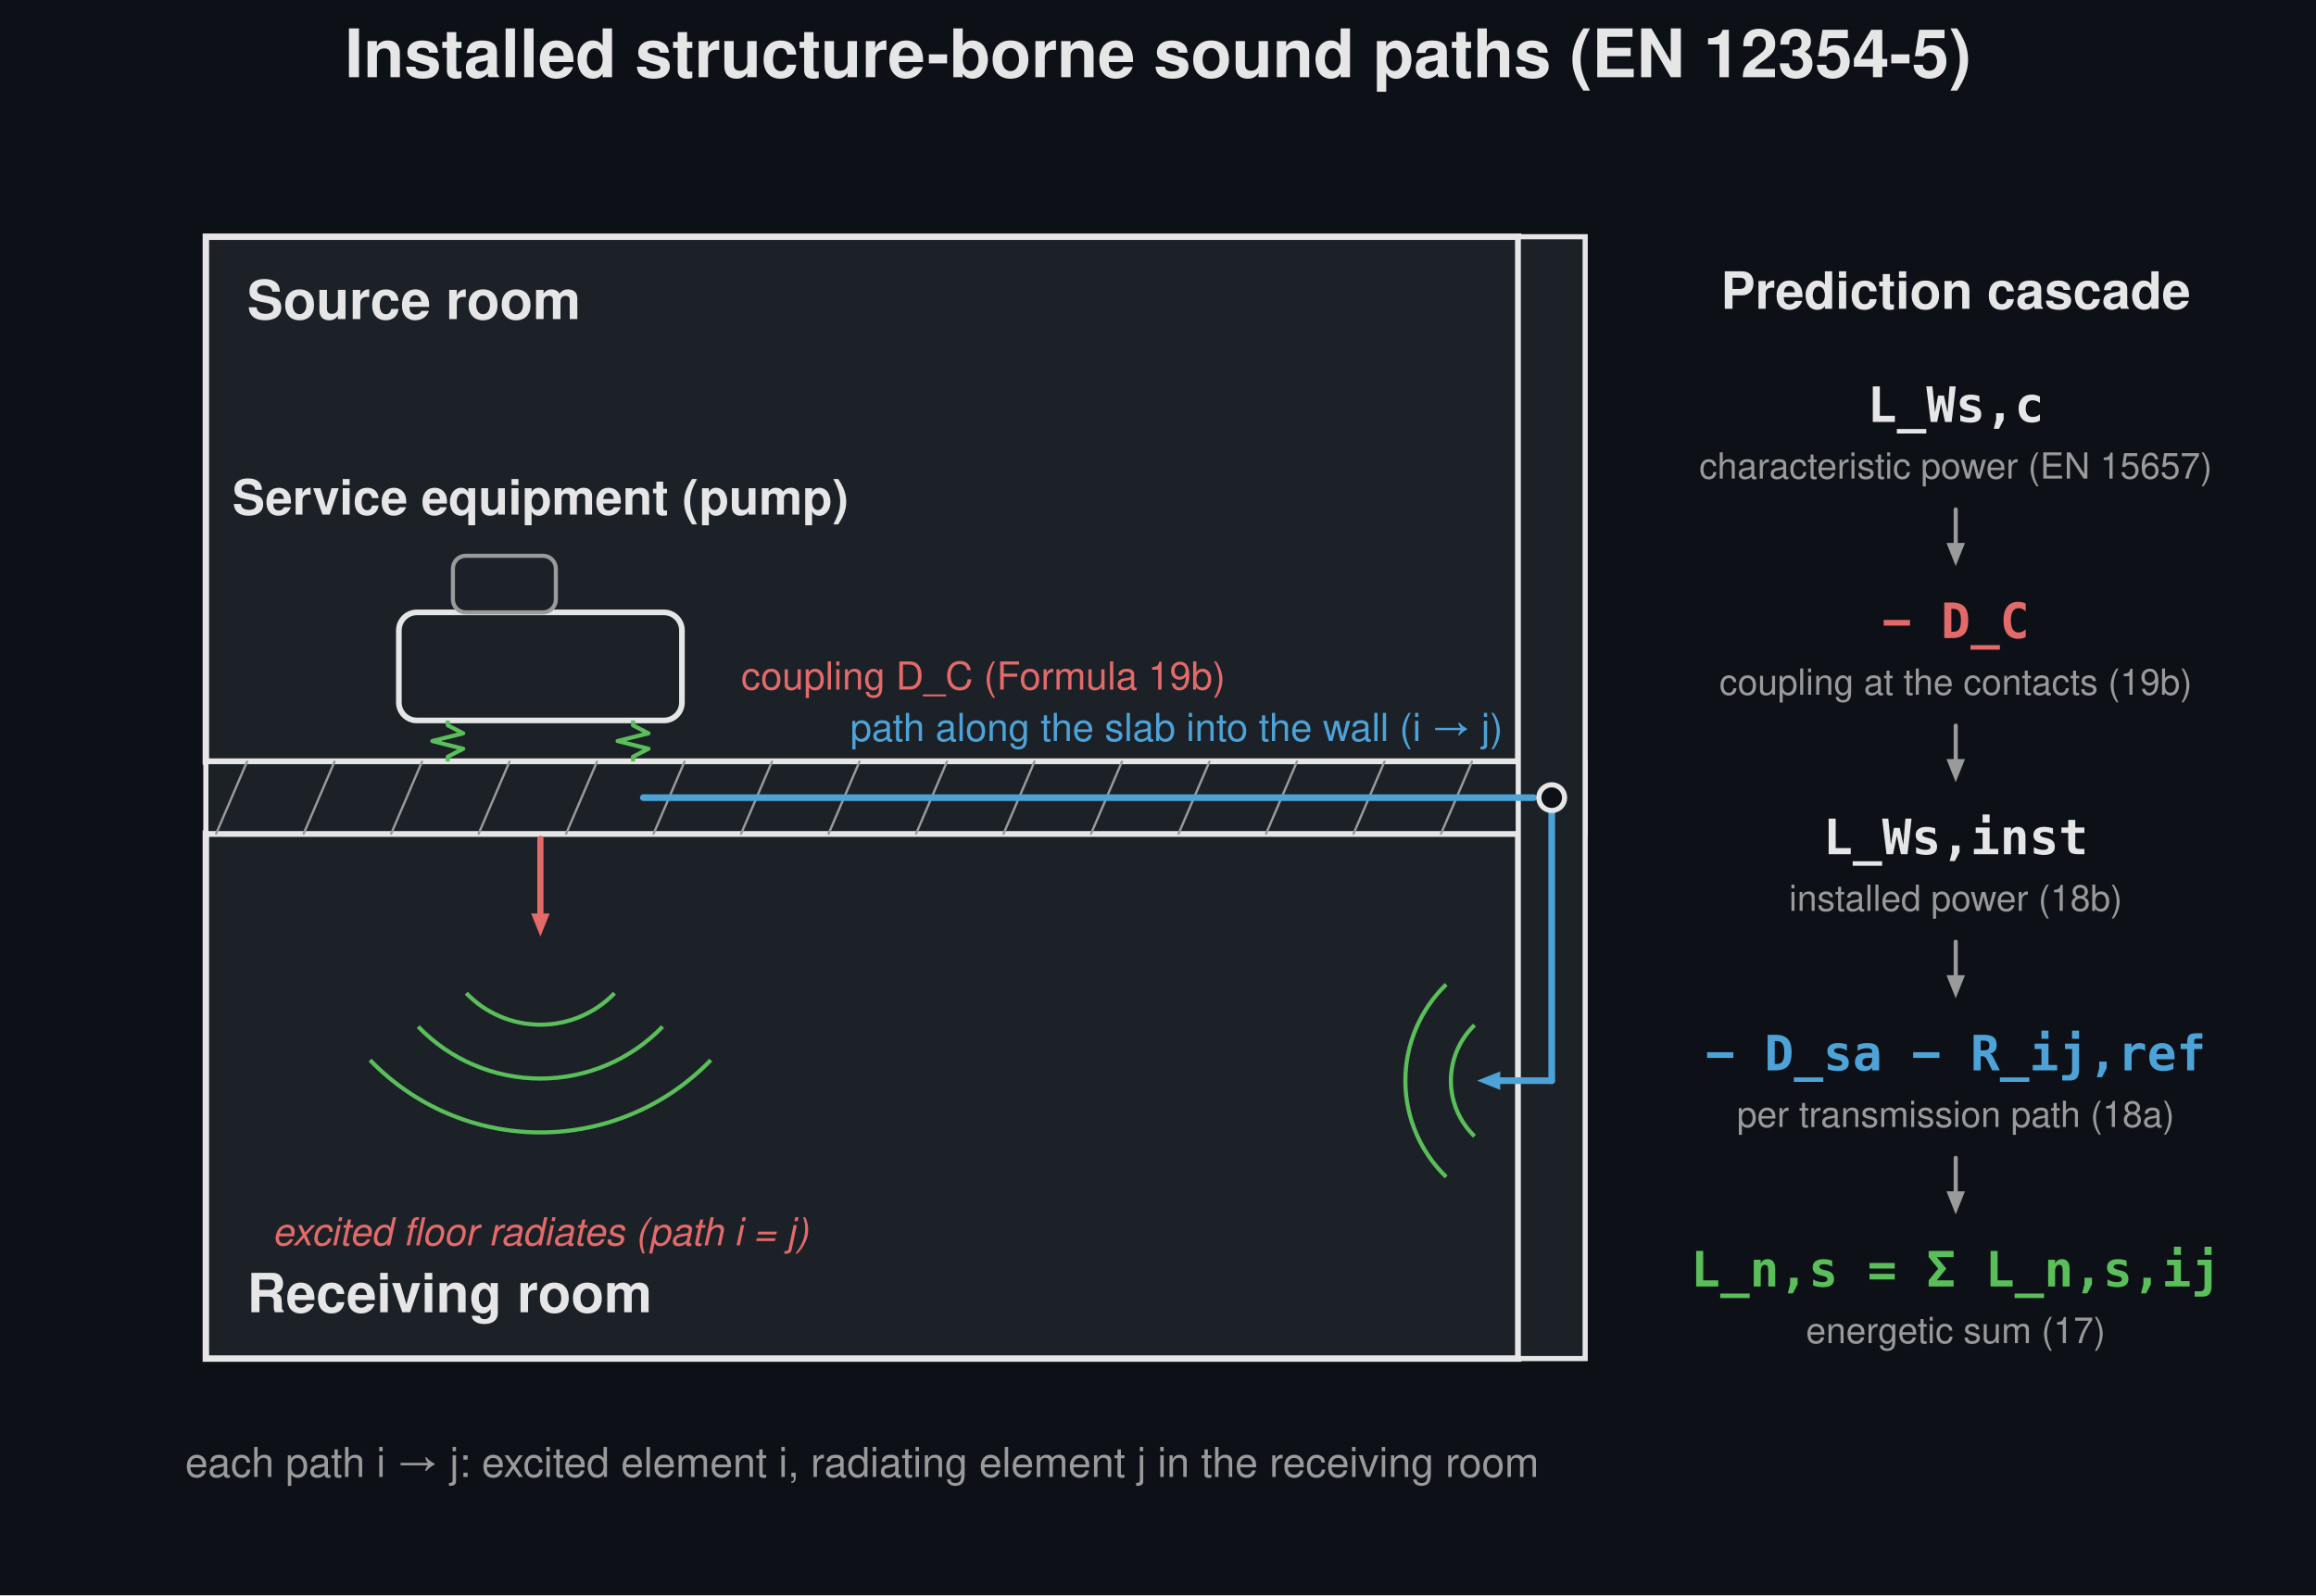
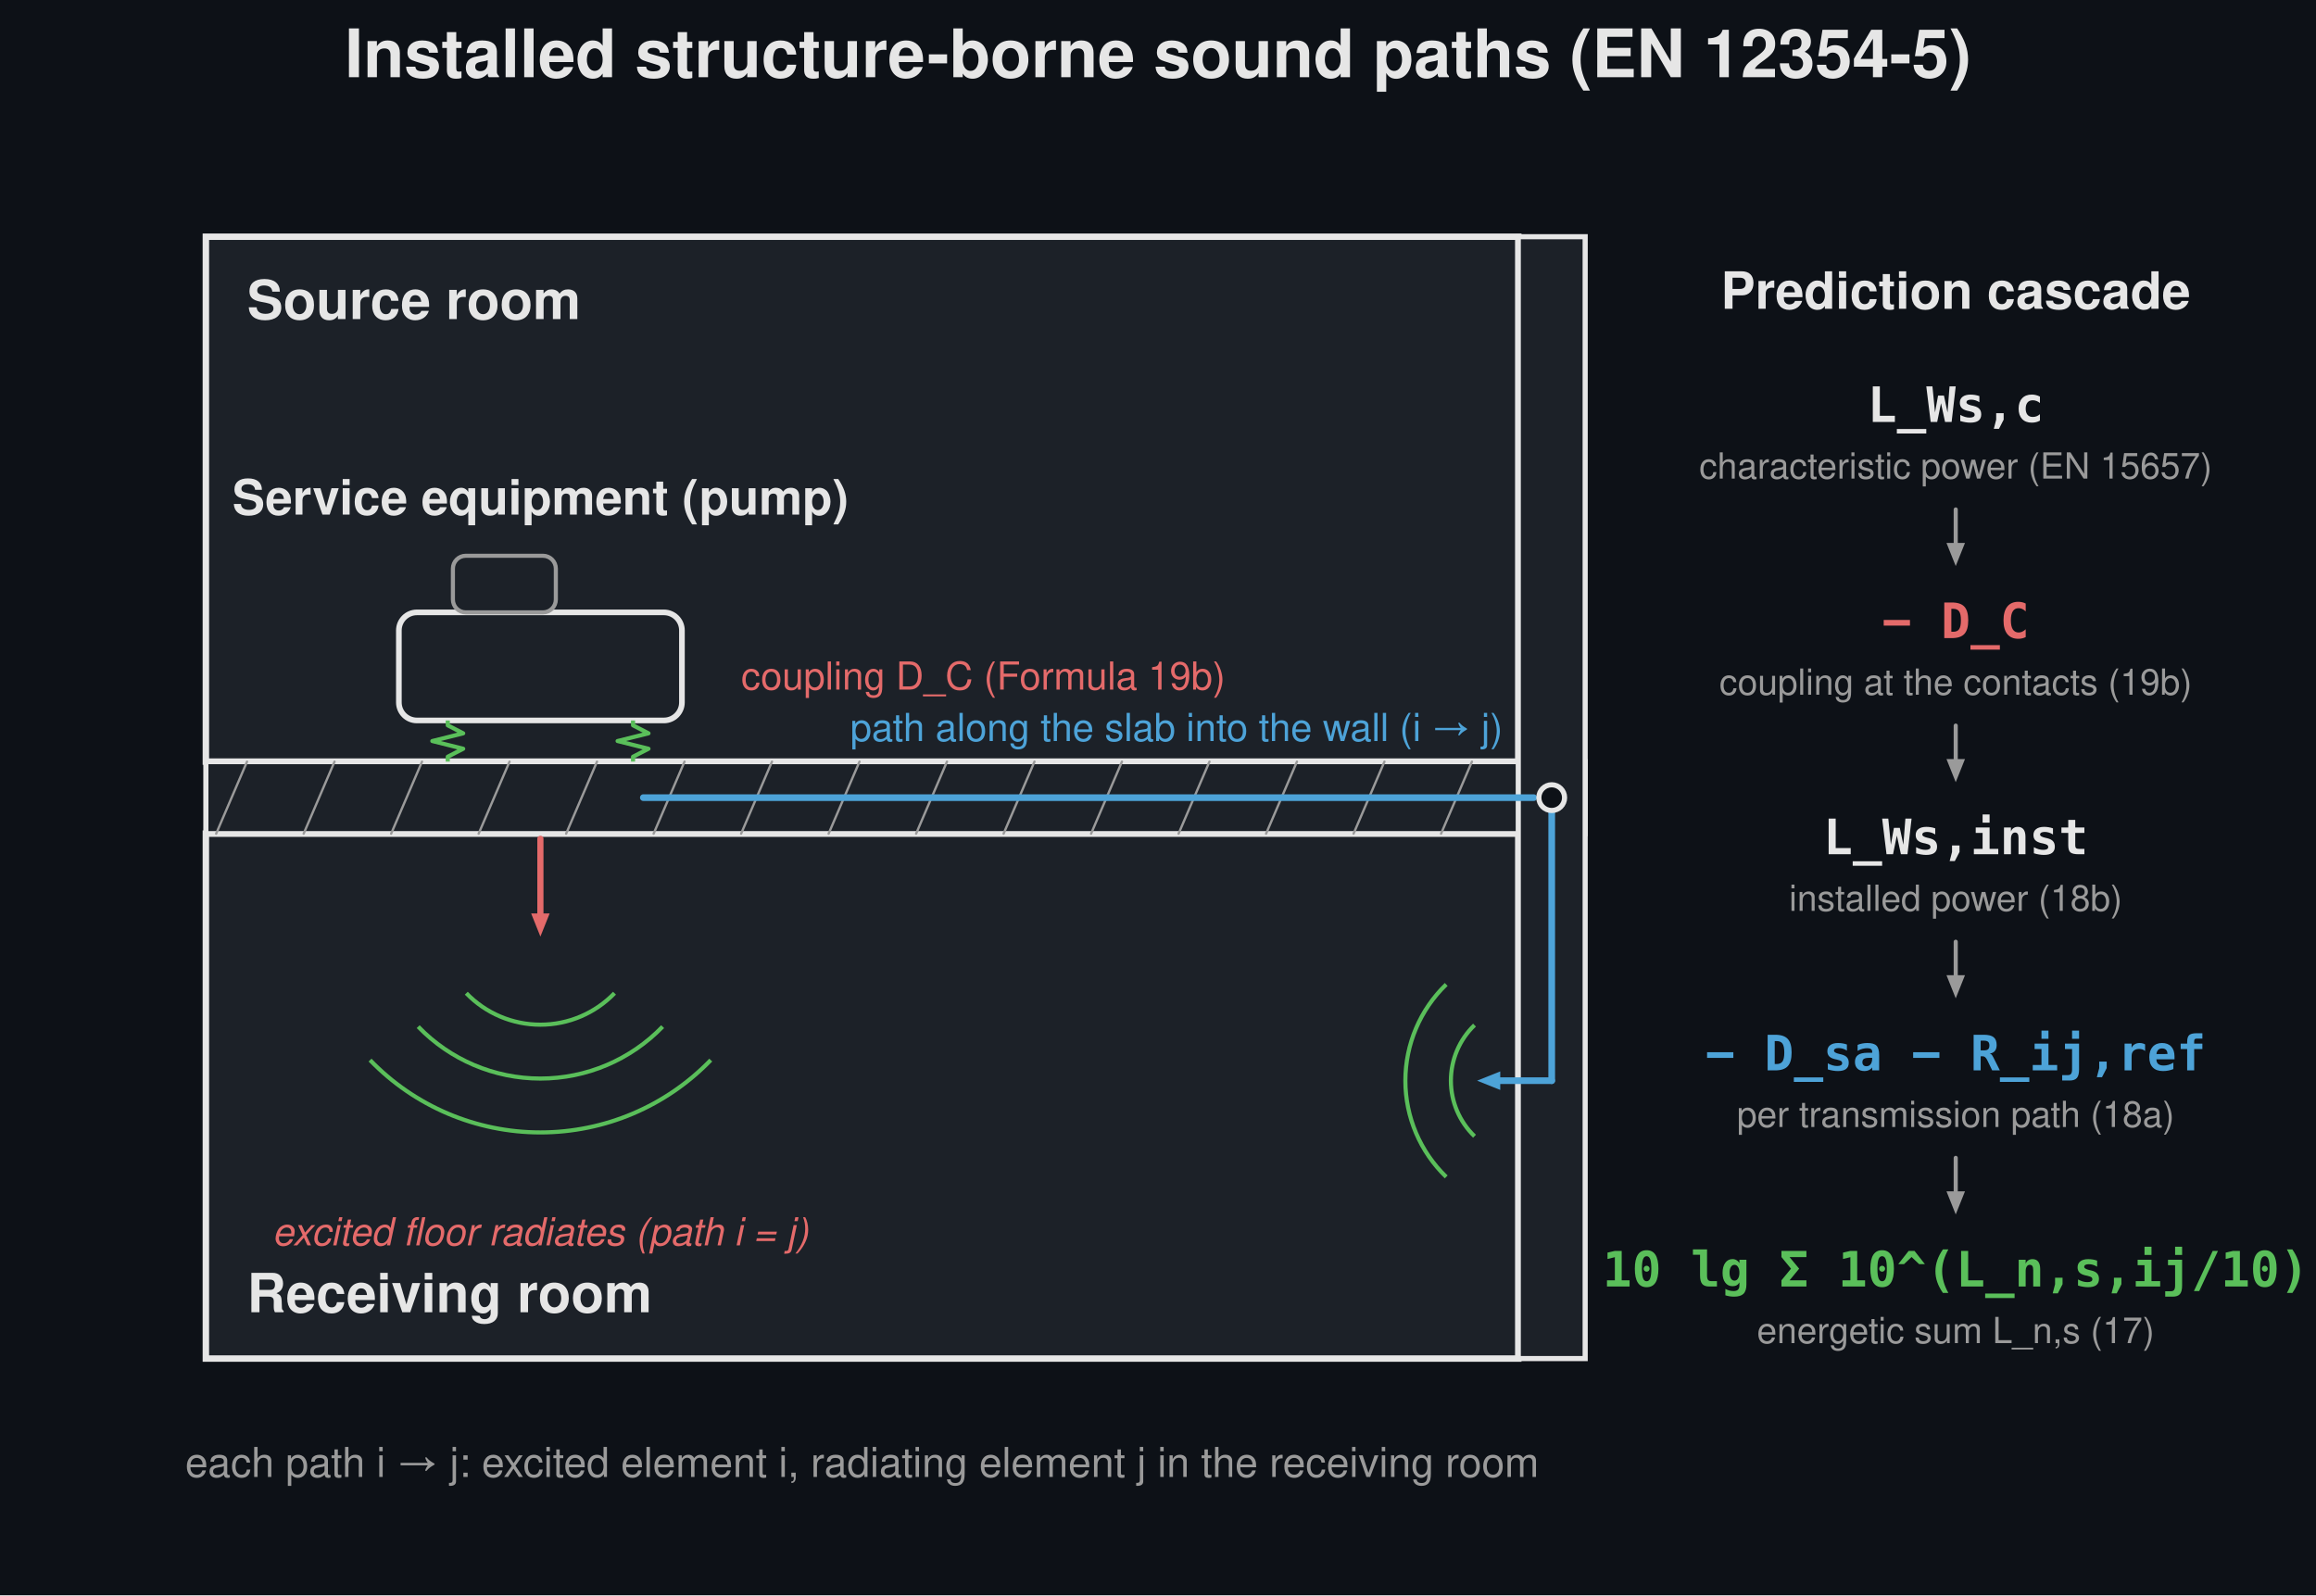
<svg xmlns="http://www.w3.org/2000/svg" width="900" height="620" viewBox="0 0 900 620">
  <rect width="900" height="620" fill="#0d1117" />
  <text x="450.0" y="30" font-family="Segoe UI, Helvetica, Arial, sans-serif" font-size="26" font-weight="600" fill="#e6e6e6" text-anchor="middle">Installed structure-borne sound paths (EN 12354-5)</text>
  <rect x="80.0" y="92.0" width="510.0" height="204.0" rx="0.0" fill="#1c2128" stroke="#e6e6e6" stroke-width="2.5" />
  <rect x="80.0" y="324.0" width="510.0" height="204.0" rx="0.0" fill="#1c2128" stroke="#e6e6e6" stroke-width="2.5" />
  <rect x="80.0" y="296.0" width="536.0" height="28.0" rx="0.0" fill="#1c2128" stroke="#e6e6e6" stroke-width="2" />
  <line x1="96" y1="296.0" x2="84" y2="324.0" stroke="#9a9a9a" stroke-width="0.9" stroke-linecap="round" />
  <line x1="130" y1="296.0" x2="118" y2="324.0" stroke="#9a9a9a" stroke-width="0.9" stroke-linecap="round" />
  <line x1="164" y1="296.0" x2="152" y2="324.0" stroke="#9a9a9a" stroke-width="0.9" stroke-linecap="round" />
  <line x1="198" y1="296.0" x2="186" y2="324.0" stroke="#9a9a9a" stroke-width="0.9" stroke-linecap="round" />
  <line x1="232" y1="296.0" x2="220" y2="324.0" stroke="#9a9a9a" stroke-width="0.9" stroke-linecap="round" />
  <line x1="266" y1="296.0" x2="254" y2="324.0" stroke="#9a9a9a" stroke-width="0.9" stroke-linecap="round" />
  <line x1="300" y1="296.0" x2="288" y2="324.0" stroke="#9a9a9a" stroke-width="0.9" stroke-linecap="round" />
  <line x1="334" y1="296.0" x2="322" y2="324.0" stroke="#9a9a9a" stroke-width="0.9" stroke-linecap="round" />
  <line x1="368" y1="296.0" x2="356" y2="324.0" stroke="#9a9a9a" stroke-width="0.9" stroke-linecap="round" />
  <line x1="402" y1="296.0" x2="390" y2="324.0" stroke="#9a9a9a" stroke-width="0.9" stroke-linecap="round" />
  <line x1="436" y1="296.0" x2="424" y2="324.0" stroke="#9a9a9a" stroke-width="0.9" stroke-linecap="round" />
  <line x1="470" y1="296.0" x2="458" y2="324.0" stroke="#9a9a9a" stroke-width="0.9" stroke-linecap="round" />
  <line x1="504" y1="296.0" x2="492" y2="324.0" stroke="#9a9a9a" stroke-width="0.9" stroke-linecap="round" />
  <line x1="538" y1="296.0" x2="526" y2="324.0" stroke="#9a9a9a" stroke-width="0.9" stroke-linecap="round" />
  <line x1="572" y1="296.0" x2="560" y2="324.0" stroke="#9a9a9a" stroke-width="0.9" stroke-linecap="round" />
  <line x1="606" y1="296.0" x2="594" y2="324.0" stroke="#9a9a9a" stroke-width="0.9" stroke-linecap="round" />
  <rect x="590.0" y="92.0" width="26" height="436.0" rx="0.0" fill="#1c2128" stroke="#e6e6e6" stroke-width="2" />
  <text x="96.0" y="124.0" font-family="Segoe UI, Helvetica, Arial, sans-serif" font-size="21" fill="#e6e6e6" text-anchor="start" font-weight="600">Source room</text>
  <text x="96.0" y="510.0" font-family="Segoe UI, Helvetica, Arial, sans-serif" font-size="21" fill="#e6e6e6" text-anchor="start" font-weight="600">Receiving room</text>
  <rect x="155.0" y="238" width="110" height="42" rx="7" fill="#1c2128" stroke="#e6e6e6" stroke-width="2.2" />
  <rect x="176.0" y="216" width="40" height="22" rx="5" fill="#1c2128" stroke="#9a9a9a" stroke-width="1.6" />
  <path d="M 174.0 280.0 L 174.0 281.9 L 180.0 285.0 L 168.0 288.0 L 180.0 291.0 L 174.0 294.1 L 174.0 296.0" fill="none" stroke="#5abf5a" stroke-width="1.6" stroke-linejoin="round" />
  <path d="M 246.0 280.0 L 246.0 281.9 L 252.0 285.0 L 240.0 288.0 L 252.0 291.0 L 246.0 294.1 L 246.0 296.0" fill="none" stroke="#5abf5a" stroke-width="1.6" stroke-linejoin="round" />
  <text x="210.0" y="200" font-family="Segoe UI, Helvetica, Arial, sans-serif" font-size="19" fill="#e6e6e6" text-anchor="middle" font-weight="600">Service equipment (pump)</text>
  <text x="288.0" y="268" font-family="Segoe UI, Helvetica, Arial, sans-serif" font-size="15" fill="#e46a6a" text-anchor="start">coupling D_C   (Formula 19b)</text>
  <line x1="210.0" y1="326.0" x2="210.0" y2="355.0" stroke="#e46a6a" stroke-width="2.4" stroke-linecap="round" />
  <path d="M 210.0 364.0 L 206.4 355.0 L 213.6 355.0 Z" fill="#e46a6a" stroke="none" stroke-width="1.5" stroke-linejoin="round" />
  <path d="M 181.2 386.0 A 40 40 0 0 0 238.8 386.0" fill="none" stroke="#5abf5a" stroke-width="1.6" stroke-linejoin="round" />
  <path d="M 162.5 399.0 A 66 66 0 0 0 257.5 399.0" fill="none" stroke="#5abf5a" stroke-width="1.6" stroke-linejoin="round" />
  <path d="M 143.8 412.0 A 92 92 0 0 0 276.2 412.0" fill="none" stroke="#5abf5a" stroke-width="1.6" stroke-linejoin="round" />
  <text x="210.0" y="484" font-family="Segoe UI, Helvetica, Arial, sans-serif" font-size="15" fill="#e46a6a" text-anchor="middle" font-style="italic">excited floor radiates (path i = j)</text>
  <line x1="250.0" y1="310" x2="596" y2="310" stroke="#4da3d8" stroke-width="2.6" stroke-linecap="round" />
  <line x1="603" y1="310" x2="603" y2="420" stroke="#4da3d8" stroke-width="2.6" stroke-linecap="round" />
  <line x1="603" y1="420" x2="583.0" y2="420.0" stroke="#4da3d8" stroke-width="2.6" stroke-linecap="round" />
  <path d="M 574.0 420.0 L 583.0 416.4 L 583.0 423.6 Z" fill="#4da3d8" stroke="none" stroke-width="1.5" stroke-linejoin="round" />
  <circle cx="603" cy="310" r="5" fill="#0d1117" stroke="#e6e6e6" stroke-width="2" />
  <path d="M 573.0 398.4 A 30 30 0 0 0 573.0 441.6" fill="none" stroke="#5abf5a" stroke-width="1.6" stroke-linejoin="round" />
  <path d="M 562.0 382.6 A 52 52 0 0 0 562.0 457.4" fill="none" stroke="#5abf5a" stroke-width="1.6" stroke-linejoin="round" />
  <text x="584" y="288" font-family="Segoe UI, Helvetica, Arial, sans-serif" font-size="15" fill="#4da3d8" text-anchor="end">path along the slab into the wall  (i → j)</text>
  <text x="760" y="120" font-family="Segoe UI, Helvetica, Arial, sans-serif" font-size="20" fill="#e6e6e6" text-anchor="middle" font-weight="600">Prediction cascade</text>
  <text x="760" y="164.0" font-family="Consolas, Menlo, monospace" font-size="19" fill="#e6e6e6" text-anchor="middle" font-weight="600">L_Ws,c</text>
  <text x="760" y="186.0" font-family="Segoe UI, Helvetica, Arial, sans-serif" font-size="14" fill="#9a9a9a" text-anchor="middle">characteristic power (EN 15657)</text>
  <line x1="760" y1="198.0" x2="760.0" y2="211.0" stroke="#9a9a9a" stroke-width="1.6" stroke-linecap="round" />
  <path d="M 760.0 220.0 L 756.4 211.0 L 763.6 211.0 Z" fill="#9a9a9a" stroke="none" stroke-width="1.5" stroke-linejoin="round" />
  <text x="760" y="248.0" font-family="Consolas, Menlo, monospace" font-size="19" fill="#e46a6a" text-anchor="middle" font-weight="600">− D_C</text>
  <text x="760" y="270.0" font-family="Segoe UI, Helvetica, Arial, sans-serif" font-size="14" fill="#9a9a9a" text-anchor="middle">coupling at the contacts (19b)</text>
  <line x1="760" y1="282.0" x2="760.0" y2="295.0" stroke="#9a9a9a" stroke-width="1.6" stroke-linecap="round" />
  <path d="M 760.0 304.0 L 756.4 295.0 L 763.6 295.0 Z" fill="#9a9a9a" stroke="none" stroke-width="1.5" stroke-linejoin="round" />
  <text x="760" y="332.0" font-family="Consolas, Menlo, monospace" font-size="19" fill="#e6e6e6" text-anchor="middle" font-weight="600">L_Ws,inst</text>
  <text x="760" y="354.0" font-family="Segoe UI, Helvetica, Arial, sans-serif" font-size="14" fill="#9a9a9a" text-anchor="middle">installed power (18b)</text>
  <line x1="760" y1="366.0" x2="760.0" y2="379.0" stroke="#9a9a9a" stroke-width="1.6" stroke-linecap="round" />
  <path d="M 760.0 388.0 L 756.4 379.0 L 763.6 379.0 Z" fill="#9a9a9a" stroke="none" stroke-width="1.5" stroke-linejoin="round" />
  <text x="760" y="416.0" font-family="Consolas, Menlo, monospace" font-size="19" fill="#4da3d8" text-anchor="middle" font-weight="600">− D_sa − R_ij,ref</text>
  <text x="760" y="438.0" font-family="Segoe UI, Helvetica, Arial, sans-serif" font-size="14" fill="#9a9a9a" text-anchor="middle">per transmission path (18a)</text>
  <line x1="760" y1="450.0" x2="760.0" y2="463.0" stroke="#9a9a9a" stroke-width="1.6" stroke-linecap="round" />
  <path d="M 760.0 472.0 L 756.4 463.0 L 763.6 463.0 Z" fill="#9a9a9a" stroke="none" stroke-width="1.5" stroke-linejoin="round" />
-   <text x="760" y="500.0" font-family="Consolas, Menlo, monospace" font-size="19" fill="#5abf5a" text-anchor="middle" font-weight="600">L_n,s = Σ L_n,s,ij</text>
-   <text x="760" y="522.0" font-family="Segoe UI, Helvetica, Arial, sans-serif" font-size="14" fill="#9a9a9a" text-anchor="middle">energetic sum (17)</text>
+   <text x="760" y="500.0" font-family="Consolas, Menlo, monospace" font-size="19" fill="#5abf5a" text-anchor="middle" font-weight="600">10 lg Σ 10^(L_n,s,ij/10)</text>
+   <text x="760" y="522.0" font-family="Segoe UI, Helvetica, Arial, sans-serif" font-size="14" fill="#9a9a9a" text-anchor="middle">energetic sum L_n,s (17)</text>
  <text x="335" y="574" font-family="Segoe UI, Helvetica, Arial, sans-serif" font-size="16" fill="#9a9a9a" text-anchor="middle">each path i → j: excited element i, radiating element j in the receiving room</text>
</svg>
